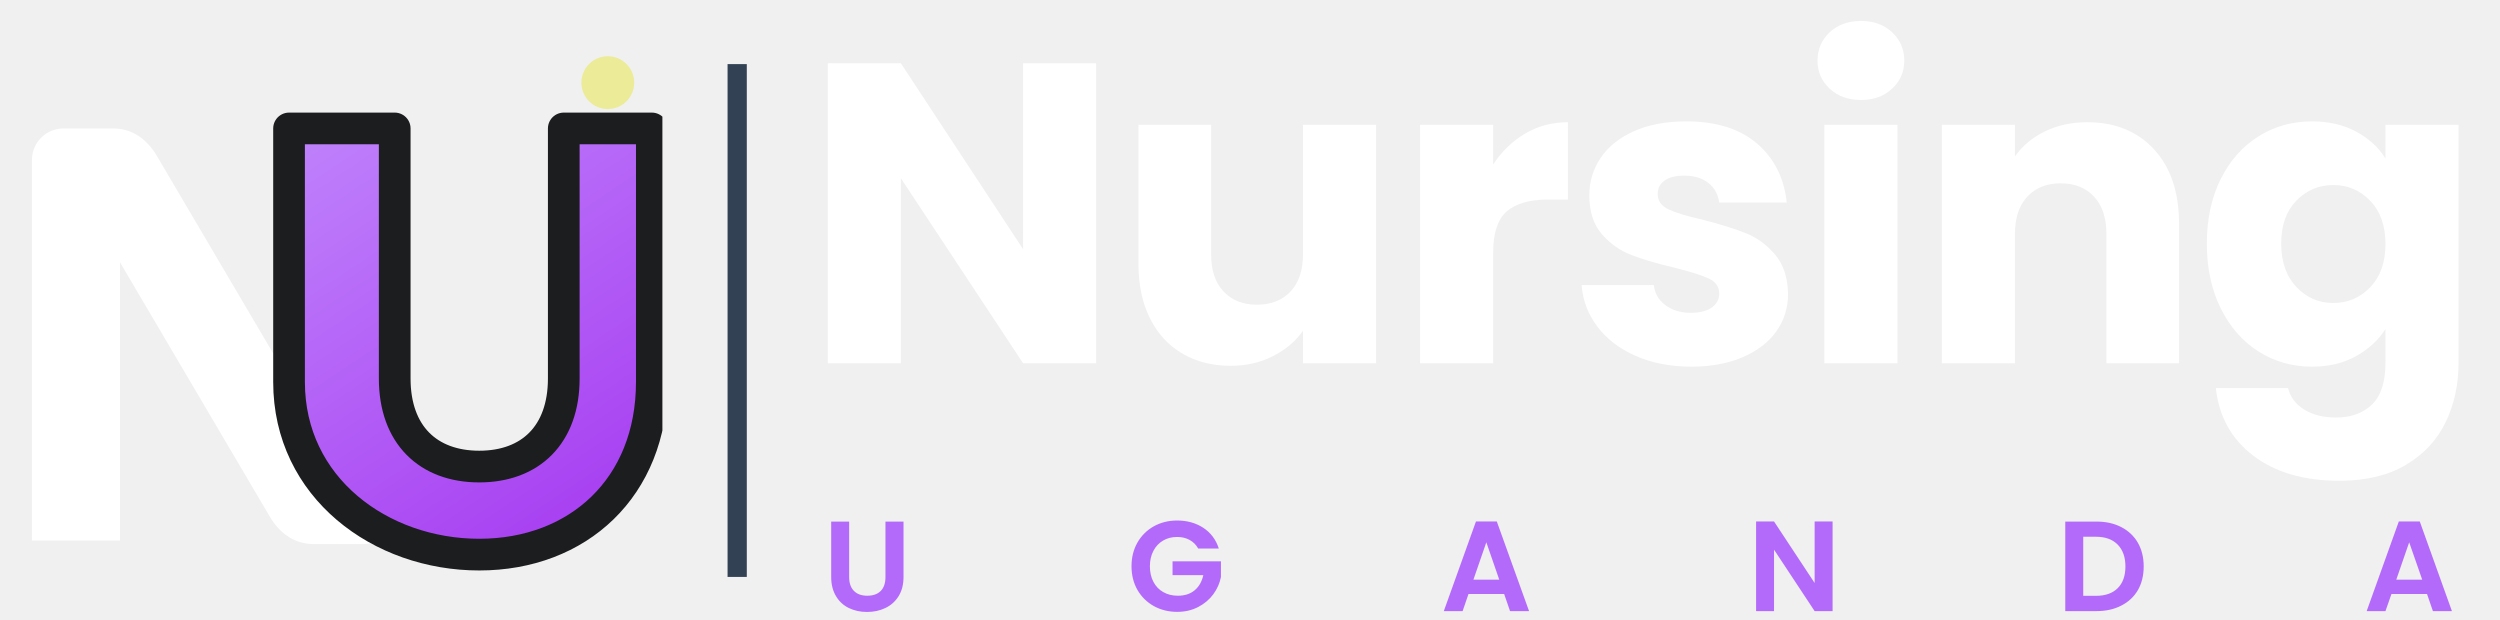
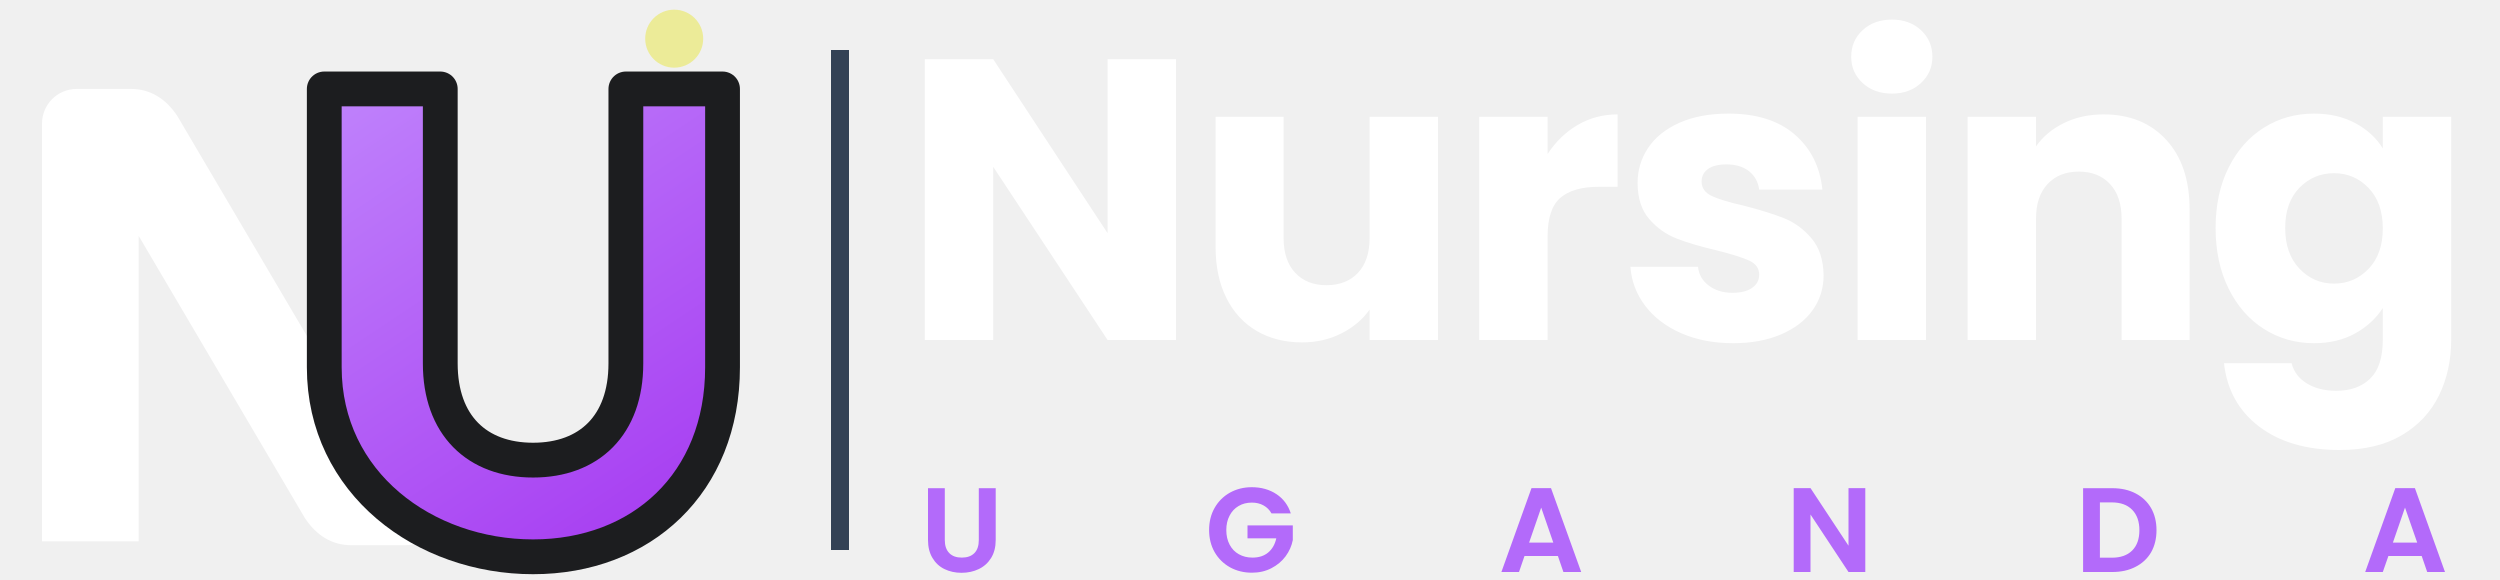
- <svg xmlns="http://www.w3.org/2000/svg" width="234" height="58" viewBox="0 0 234 58" role="img" aria-label="Nursing Uganda">
-   <svg x="2" y="4" width="60" height="50" viewBox="82 90 364 294">
+ <svg xmlns="http://www.w3.org/2000/svg" width="250" height="58" viewBox="0 0 250 58" role="img" aria-label="Nursing Uganda">
+   <svg x="0" y="0" width="78" height="58" viewBox="84 88 368 300">
    <defs>
      <linearGradient id="nug-ug-dark-v3Purple" x1="250" y1="120" x2="430" y2="390" gradientUnits="userSpaceOnUse">
        <stop offset="0%" stop-color="#C084FC" />
        <stop offset="100%" stop-color="#A435F0" />
      </linearGradient>
    </defs>
    <path d="M88 368V152C88 142 96 134 106 134H134C144 134 152 139 158 148L244 294V134H294V352C294 362 286 370 276 370H248C238 370 230 365 224 356L138 210V368H88Z" fill="#FFFFFF" />
    <path d="M234 134H294V276C294 308 313 326 342 326C371 326 390 308 390 276V134H440V278C440 338 398 376 342 376C286 376 234 338 234 278V134Z" fill="url(#nug-ug-dark-v3Purple)" stroke="#1C1D1F" stroke-width="18" stroke-linejoin="round" />
    <circle cx="415" cy="108" r="15" fill="#ECEB98" />
  </svg>
-   <line x1="69" y1="6" x2="69" y2="54" stroke="#334155" stroke-width="1.8" />
-   <g transform="translate(5 0)">
+   <line x1="84" y1="5" x2="84" y2="55" stroke="#334155" stroke-width="1.8" />
+   <g transform="translate(20 0)">
    <path fill="#FFFFFF" d="M97.6 34H90.76L79.32 16.68V34H72.48V5.92H79.32L90.76 23.32V5.92H97.6ZM123.8 11.68V34H116.96V30.96Q115.92 32.44 114.14 33.34Q112.36 34.24 110.2 34.24Q107.64 34.24 105.68 33.1Q103.72 31.96 102.64 29.8Q101.56 27.64 101.56 24.72V11.68H108.36V23.8Q108.36 26.04 109.52 27.28Q110.68 28.52 112.64 28.52Q114.64 28.52 115.8 27.28Q116.96 26.04 116.96 23.8V11.68ZM141.76 11.44V18.68H139.88Q137.32 18.68 136.04 19.78Q134.76 20.88 134.76 23.64V34H127.92V11.68H134.76V15.4Q135.96 13.56 137.76 12.5Q139.56 11.44 141.76 11.44ZM143.04 26.68H149.8Q149.92 27.84 150.88 28.56Q151.84 29.28 153.24 29.28Q154.52 29.28 155.22 28.78Q155.92 28.28 155.92 27.48Q155.92 26.52 154.92 26.06Q153.92 25.6 151.68 25.04Q149.28 24.48 147.68 23.86Q146.08 23.24 144.92 21.9Q143.76 20.56 143.76 18.28Q143.76 16.36 144.82 14.78Q145.88 13.2 147.94 12.28Q150 11.36 152.84 11.36Q157.04 11.36 159.46 13.44Q161.88 15.52 162.24 18.96H155.92Q155.76 17.8 154.9 17.12Q154.04 16.44 152.64 16.44Q151.44 16.44 150.8 16.9Q150.16 17.36 150.16 18.16Q150.16 19.12 151.18 19.6Q152.2 20.08 154.36 20.56Q156.84 21.2 158.4 21.82Q159.96 22.44 161.14 23.82Q162.32 25.2 162.36 27.52Q162.36 29.48 161.26 31.02Q160.16 32.56 158.1 33.44Q156.04 34.32 153.32 34.32Q150.4 34.32 148.12 33.32Q145.84 32.32 144.52 30.58Q143.2 28.84 143.04 26.68ZM165.12 5.68Q165.12 4.08 166.26 3.02Q167.4 1.96 169.2 1.96Q170.96 1.96 172.1 3.02Q173.24 4.08 173.24 5.68Q173.24 7.24 172.1 8.3Q170.96 9.36 169.2 9.36Q167.4 9.36 166.26 8.3Q165.12 7.24 165.12 5.68ZM172.6 11.68V34H165.76V11.68ZM198.96 20.96V34H192.16V21.88Q192.16 19.64 191 18.4Q189.84 17.16 187.88 17.16Q185.92 17.16 184.76 18.4Q183.6 19.64 183.6 21.88V34H176.76V11.68H183.6V14.64Q184.64 13.16 186.4 12.3Q188.16 11.44 190.36 11.44Q194.28 11.44 196.62 13.98Q198.96 16.52 198.96 20.96ZM218.28 14.84V11.68H225.12V33.96Q225.12 37.04 223.9 39.54Q222.68 42.04 220.18 43.52Q217.68 45 213.96 45Q209 45 205.92 42.66Q202.84 40.32 202.4 36.32H209.16Q209.48 37.6 210.68 38.34Q211.88 39.08 213.64 39.08Q215.76 39.08 217.02 37.86Q218.28 36.64 218.28 33.96V30.8Q217.28 32.36 215.52 33.34Q213.76 34.32 211.4 34.32Q208.64 34.32 206.4 32.9Q204.16 31.48 202.86 28.86Q201.56 26.24 201.56 22.8Q201.56 19.36 202.86 16.76Q204.16 14.16 206.4 12.76Q208.64 11.36 211.4 11.36Q213.76 11.36 215.54 12.32Q217.32 13.28 218.28 14.84ZM213.4 17.32Q211.36 17.32 209.94 18.78Q208.52 20.24 208.52 22.8Q208.52 25.36 209.94 26.86Q211.36 28.36 213.4 28.36Q215.44 28.36 216.86 26.88Q218.28 25.4 218.28 22.84Q218.28 20.28 216.86 18.8Q215.44 17.32 213.4 17.32Z" />
    <path fill="#B36AFA" d="M74.48 48.82V54.01Q74.48 54.86 74.93 55.31Q75.37 55.76 76.18 55.76Q76.99 55.76 77.44 55.31Q77.88 54.86 77.88 54.01V48.82H79.57V54Q79.57 55.06 79.11 55.8Q78.65 56.54 77.87 56.91Q77.1 57.28 76.15 57.28Q75.22 57.28 74.45 56.91Q73.69 56.54 73.25 55.8Q72.8 55.06 72.8 54V48.82ZM107.15 51.34Q106.86 50.82 106.35 50.54Q105.85 50.26 105.18 50.26Q104.43 50.26 103.86 50.6Q103.28 50.94 102.96 51.56Q102.63 52.18 102.63 53Q102.63 53.84 102.96 54.46Q103.29 55.09 103.88 55.42Q104.47 55.76 105.25 55.76Q106.21 55.76 106.82 55.25Q107.43 54.74 107.63 53.83H104.75V52.54H109.28V54.01Q109.11 54.88 108.56 55.63Q108.01 56.37 107.14 56.82Q106.27 57.27 105.19 57.27Q103.98 57.27 103 56.73Q102.02 56.18 101.46 55.21Q100.91 54.24 100.91 53Q100.91 51.76 101.46 50.79Q102.02 49.81 103 49.26Q103.98 48.72 105.18 48.72Q106.59 48.72 107.64 49.41Q108.68 50.1 109.08 51.34ZM135.79 55.6H132.45L131.9 57.2H130.14L133.15 48.81H135.1L138.12 57.2H136.34ZM135.33 54.26 134.12 50.76 132.91 54.26ZM166.53 57.2H164.85L161.05 51.45V57.2H159.37V48.81H161.05L164.85 54.57V48.81H166.53ZM195.65 53.02Q195.65 54.28 195.11 55.23Q194.56 56.17 193.56 56.68Q192.56 57.2 191.24 57.2H188.31V48.82H191.24Q192.56 48.82 193.56 49.34Q194.56 49.86 195.11 50.81Q195.65 51.76 195.65 53.02ZM193.94 53.02Q193.94 51.72 193.22 50.98Q192.5 50.24 191.18 50.24H189.99V55.77H191.18Q192.5 55.77 193.22 55.05Q193.94 54.33 193.94 53.02ZM222.17 55.6H218.84L218.28 57.2H216.52L219.53 48.81H221.49L224.5 57.2H222.72ZM221.72 54.26 220.5 50.76 219.29 54.26Z" />
  </g>
</svg>
